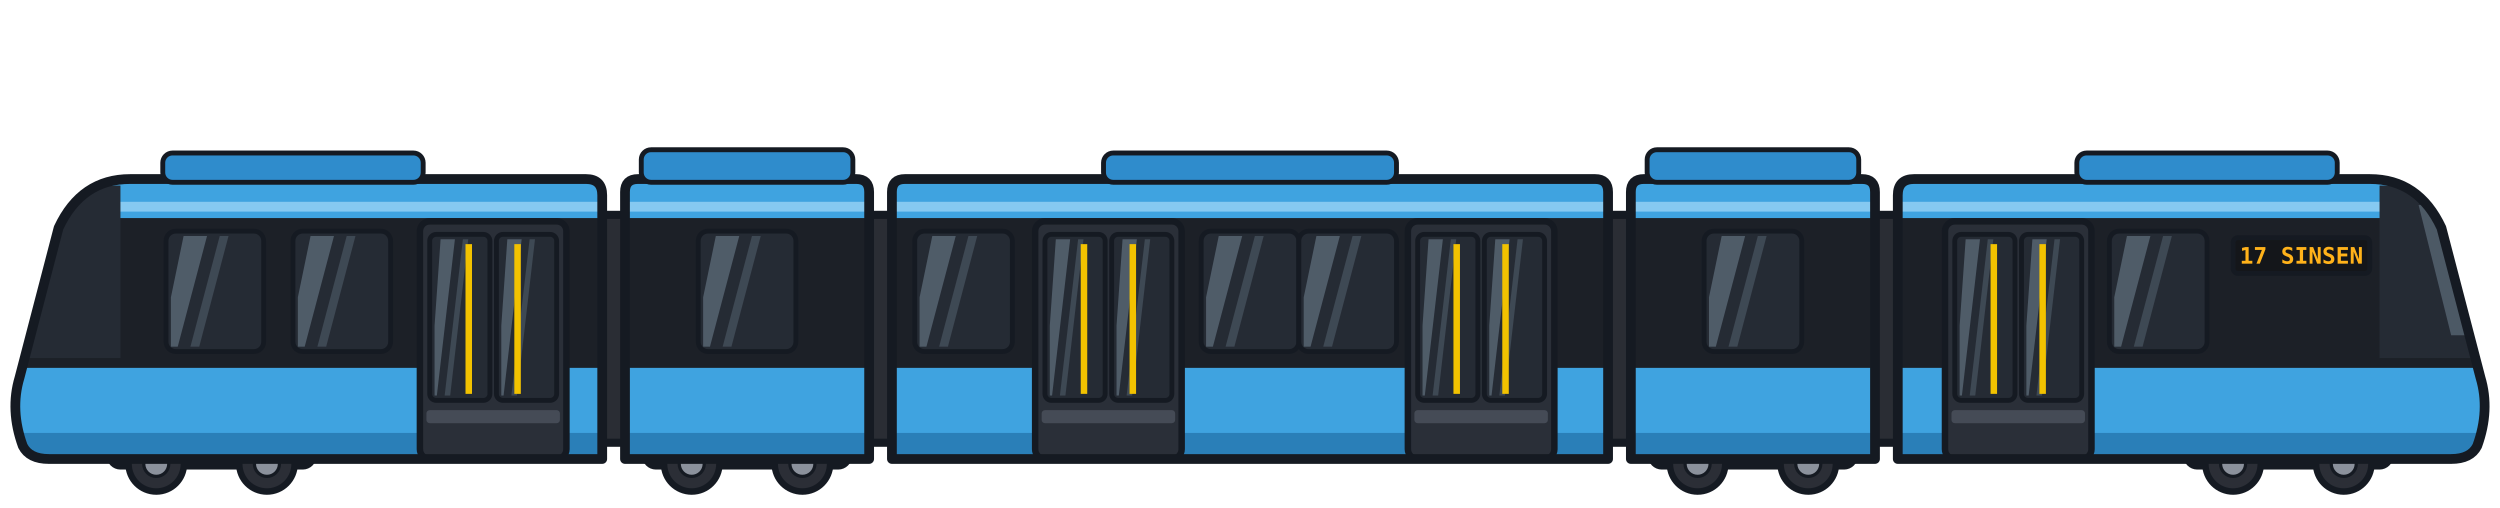
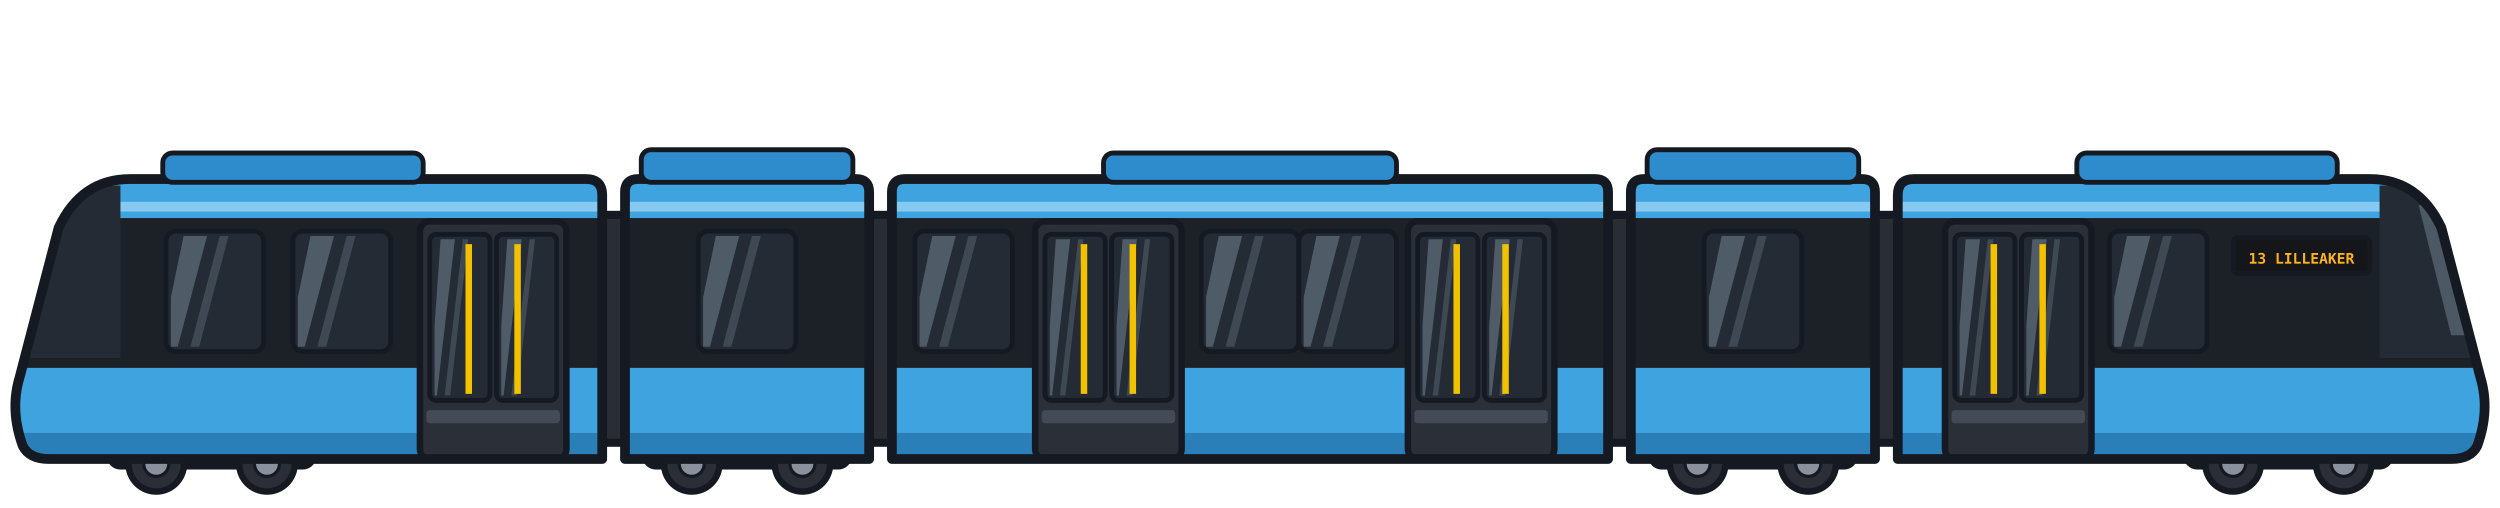
<svg xmlns="http://www.w3.org/2000/svg" viewBox="-10 -40 1536 312" width="1536" height="312">
  <defs>
    <clipPath id="c1">
      <path d="M350,70 L70,70 Q40,70 26,100 L2,192 Q-4,212 4,234 Q8,242 20,242 L360,242 L360,80 Q360,70 350,70 Z" />
    </clipPath>
    <clipPath id="c2">
      <path d="M382,70 L516,70 Q524,70 524,78 L524,242 L374,242 L374,78 Q374,70 382,70 Z" />
    </clipPath>
    <clipPath id="c3">
      <path d="M546,70 L970,70 Q978,70 978,78 L978,242 L538,242 L538,78 Q538,70 546,70 Z" />
    </clipPath>
    <clipPath id="c4">
      <path d="M1000,70 L1134,70 Q1142,70 1142,78 L1142,242 L992,242 L992,78 Q992,70 1000,70 Z" />
    </clipPath>
    <clipPath id="c5">
      <path d="M1166,70 L1446,70 Q1476,70 1490,100 L1514,192 Q1520,212 1512,234 Q1508,242 1496,242 L1156,242 L1156,80 Q1156,70 1166,70 Z" />
    </clipPath>
  </defs>
  <rect x="58.0" y="224.0" width="124.0" height="22.0" rx="6" fill="#30343d" stroke="#151a22" stroke-width="5" stroke-linejoin="round" />
  <circle cx="86" cy="245" r="17" fill="#2b2e36" stroke="#151a22" stroke-width="4" />
  <circle cx="86" cy="245" r="7.7" fill="#8b919c" stroke="#151a22" stroke-width="2" />
  <circle cx="154" cy="245" r="17" fill="#2b2e36" stroke="#151a22" stroke-width="4" />
  <circle cx="154" cy="245" r="7.7" fill="#8b919c" stroke="#151a22" stroke-width="2" />
  <rect x="387.0" y="224.0" width="124.0" height="22.0" rx="6" fill="#30343d" stroke="#151a22" stroke-width="5" stroke-linejoin="round" />
  <circle cx="415.0" cy="245" r="17" fill="#2b2e36" stroke="#151a22" stroke-width="4" />
  <circle cx="415.0" cy="245" r="7.7" fill="#8b919c" stroke="#151a22" stroke-width="2" />
  <circle cx="483.0" cy="245" r="17" fill="#2b2e36" stroke="#151a22" stroke-width="4" />
  <circle cx="483.0" cy="245" r="7.7" fill="#8b919c" stroke="#151a22" stroke-width="2" />
  <rect x="1005.0" y="224.0" width="124.0" height="22.0" rx="6" fill="#30343d" stroke="#151a22" stroke-width="5" stroke-linejoin="round" />
  <circle cx="1033.0" cy="245" r="17" fill="#2b2e36" stroke="#151a22" stroke-width="4" />
  <circle cx="1033.0" cy="245" r="7.7" fill="#8b919c" stroke="#151a22" stroke-width="2" />
  <circle cx="1101.0" cy="245" r="17" fill="#2b2e36" stroke="#151a22" stroke-width="4" />
  <circle cx="1101.0" cy="245" r="7.7" fill="#8b919c" stroke="#151a22" stroke-width="2" />
  <rect x="1334.0" y="224.0" width="124.0" height="22.0" rx="6" fill="#30343d" stroke="#151a22" stroke-width="5" stroke-linejoin="round" />
  <circle cx="1362" cy="245" r="17" fill="#2b2e36" stroke="#151a22" stroke-width="4" />
  <circle cx="1362" cy="245" r="7.7" fill="#8b919c" stroke="#151a22" stroke-width="2" />
  <circle cx="1430" cy="245" r="17" fill="#2b2e36" stroke="#151a22" stroke-width="4" />
  <circle cx="1430" cy="245" r="7.7" fill="#8b919c" stroke="#151a22" stroke-width="2" />
  <rect x="358.0" y="92.0" width="18.0" height="140.0" rx="3" fill="#2a2d34" stroke="#151a22" stroke-width="5" stroke-linejoin="round" />
  <rect x="522.0" y="92.0" width="18.0" height="140.0" rx="3" fill="#2a2d34" stroke="#151a22" stroke-width="5" stroke-linejoin="round" />
  <rect x="976.0" y="92.0" width="18.0" height="140.0" rx="3" fill="#2a2d34" stroke="#151a22" stroke-width="5" stroke-linejoin="round" />
  <rect x="1140.0" y="92.0" width="18.0" height="140.0" rx="3" fill="#2a2d34" stroke="#151a22" stroke-width="5" stroke-linejoin="round" />
  <path d="M350,70 L70,70 Q40,70 26,100 L2,192 Q-4,212 4,234 Q8,242 20,242 L360,242 L360,80 Q360,70 350,70 Z" fill="#3fa3e0" />
  <g clip-path="url(#c1)">
    <rect x="-20.0" y="84.0" width="400.0" height="6.0" rx="0" fill="#86c9f1" />
    <rect x="-20.0" y="94.0" width="400.0" height="92.0" rx="0" fill="#1c2027" />
    <rect x="-20.0" y="226.0" width="400.0" height="22.0" rx="0" fill="#2a7fb8" />
    <rect x="92.0" y="102.0" width="60.0" height="74.0" rx="6" fill="#252b34" stroke="#151a22" stroke-width="3" stroke-linejoin="round" />
    <path d="M102.8,105 L117.2,105 L99.2,173 L95.0,173 L95.0,142.7 Z" fill="#5d6c7a" opacity=".75" />
    <path d="M125.0,105 L130.4,105 L112.4,173 L107.0,173 Z" fill="#5d6c7a" opacity=".45" />
    <rect x="170.0" y="102.0" width="60.0" height="74.0" rx="6" fill="#252b34" stroke="#151a22" stroke-width="3" stroke-linejoin="round" />
    <path d="M180.8,105 L195.2,105 L177.2,173 L173.0,173 L173.0,142.7 Z" fill="#5d6c7a" opacity=".75" />
    <path d="M203.0,105 L208.4,105 L190.4,173 L185.0,173 Z" fill="#5d6c7a" opacity=".45" />
    <rect x="248.0" y="96.0" width="90.0" height="146.0" rx="6" fill="#2a2f38" stroke="#151a22" stroke-width="4" stroke-linejoin="round" />
    <rect x="254.0" y="104.0" width="37.0" height="102.0" rx="4" fill="#252b34" stroke="#151a22" stroke-width="3" stroke-linejoin="round" />
    <path d="M260.7,107 L269.5,107 L258.4,203 L257.0,203 L257.0,160.1 Z" fill="#5d6c7a" opacity=".75" />
    <path d="M274.4,107 L277.7,107 L266.6,203 L263.2,203 Z" fill="#5d6c7a" opacity=".45" />
    <rect x="295.0" y="104.0" width="37.0" height="102.0" rx="4" fill="#252b34" stroke="#151a22" stroke-width="3" stroke-linejoin="round" />
    <path d="M301.7,107 L310.5,107 L299.4,203 L298.0,203 L298.0,160.1 Z" fill="#5d6c7a" opacity=".75" />
    <path d="M315.4,107 L318.7,107 L307.6,203 L304.2,203 Z" fill="#5d6c7a" opacity=".45" />
    <line x1="278" y1="110" x2="278" y2="202" stroke="#f2c200" stroke-width="4" />
    <line x1="308" y1="110" x2="308" y2="202" stroke="#f2c200" stroke-width="4" />
    <rect x="252.0" y="212.0" width="82.0" height="8.0" rx="2" fill="#454b56" />
    <path d="M64,74 L30,74 L-2,180 L64,180 Z" fill="#252b34" />
  </g>
  <path d="M350,70 L70,70 Q40,70 26,100 L2,192 Q-4,212 4,234 Q8,242 20,242 L360,242 L360,80 Q360,70 350,70 Z" fill="none" stroke="#151a22" stroke-width="6" stroke-linejoin="round" />
  <path d="M382,70 L516,70 Q524,70 524,78 L524,242 L374,242 L374,78 Q374,70 382,70 Z" fill="#3fa3e0" />
  <g clip-path="url(#c2)">
    <rect x="354.0" y="84.0" width="190.0" height="6.0" rx="0" fill="#86c9f1" />
    <rect x="354.0" y="94.0" width="190.0" height="92.0" rx="0" fill="#1c2027" />
    <rect x="354.0" y="226.0" width="190.0" height="22.0" rx="0" fill="#2a7fb8" />
    <rect x="419.0" y="102.0" width="60.0" height="74.0" rx="6" fill="#252b34" stroke="#151a22" stroke-width="3" stroke-linejoin="round" />
    <path d="M429.8,105 L444.2,105 L426.2,173 L422.0,173 L422.0,142.7 Z" fill="#5d6c7a" opacity=".75" />
    <path d="M452.0,105 L457.4,105 L439.4,173 L434.0,173 Z" fill="#5d6c7a" opacity=".45" />
  </g>
  <path d="M382,70 L516,70 Q524,70 524,78 L524,242 L374,242 L374,78 Q374,70 382,70 Z" fill="none" stroke="#151a22" stroke-width="6" stroke-linejoin="round" />
  <path d="M546,70 L970,70 Q978,70 978,78 L978,242 L538,242 L538,78 Q538,70 546,70 Z" fill="#3fa3e0" />
  <g clip-path="url(#c3)">
    <rect x="518.0" y="84.0" width="480.0" height="6.0" rx="0" fill="#86c9f1" />
    <rect x="518.0" y="94.0" width="480.0" height="92.0" rx="0" fill="#1c2027" />
    <rect x="518.0" y="226.0" width="480.0" height="22.0" rx="0" fill="#2a7fb8" />
    <rect x="552.0" y="102.0" width="60.0" height="74.0" rx="6" fill="#252b34" stroke="#151a22" stroke-width="3" stroke-linejoin="round" />
    <path d="M562.8,105 L577.2,105 L559.2,173 L555.0,173 L555.0,142.7 Z" fill="#5d6c7a" opacity=".75" />
    <path d="M585.0,105 L590.4,105 L572.4,173 L567.0,173 Z" fill="#5d6c7a" opacity=".45" />
    <rect x="728.0" y="102.0" width="60.0" height="74.0" rx="6" fill="#252b34" stroke="#151a22" stroke-width="3" stroke-linejoin="round" />
    <path d="M738.8,105 L753.2,105 L735.2,173 L731.0,173 L731.0,142.7 Z" fill="#5d6c7a" opacity=".75" />
    <path d="M761.0,105 L766.4,105 L748.4,173 L743.0,173 Z" fill="#5d6c7a" opacity=".45" />
    <rect x="788.0" y="102.0" width="60.0" height="74.0" rx="6" fill="#252b34" stroke="#151a22" stroke-width="3" stroke-linejoin="round" />
    <path d="M798.8,105 L813.2,105 L795.2,173 L791.0,173 L791.0,142.7 Z" fill="#5d6c7a" opacity=".75" />
    <path d="M821.0,105 L826.4,105 L808.4,173 L803.0,173 Z" fill="#5d6c7a" opacity=".45" />
    <rect x="626.0" y="96.0" width="90.0" height="146.0" rx="6" fill="#2a2f38" stroke="#151a22" stroke-width="4" stroke-linejoin="round" />
    <rect x="632.0" y="104.0" width="37.0" height="102.0" rx="4" fill="#252b34" stroke="#151a22" stroke-width="3" stroke-linejoin="round" />
    <path d="M638.7,107 L647.5,107 L636.4,203 L635.0,203 L635.0,160.1 Z" fill="#5d6c7a" opacity=".75" />
    <path d="M652.4,107 L655.7,107 L644.6,203 L641.2,203 Z" fill="#5d6c7a" opacity=".45" />
    <rect x="673.0" y="104.0" width="37.0" height="102.0" rx="4" fill="#252b34" stroke="#151a22" stroke-width="3" stroke-linejoin="round" />
    <path d="M679.7,107 L688.5,107 L677.4,203 L676.0,203 L676.0,160.1 Z" fill="#5d6c7a" opacity=".75" />
    <path d="M693.4,107 L696.7,107 L685.6,203 L682.2,203 Z" fill="#5d6c7a" opacity=".45" />
    <line x1="656" y1="110" x2="656" y2="202" stroke="#f2c200" stroke-width="4" />
    <line x1="686" y1="110" x2="686" y2="202" stroke="#f2c200" stroke-width="4" />
    <rect x="630.0" y="212.0" width="82.0" height="8.0" rx="2" fill="#454b56" />
    <rect x="855.0" y="96.0" width="90.0" height="146.0" rx="6" fill="#2a2f38" stroke="#151a22" stroke-width="4" stroke-linejoin="round" />
    <rect x="861.0" y="104.0" width="37.0" height="102.0" rx="4" fill="#252b34" stroke="#151a22" stroke-width="3" stroke-linejoin="round" />
    <path d="M867.7,107 L876.5,107 L865.4,203 L864.0,203 L864.0,160.1 Z" fill="#5d6c7a" opacity=".75" />
    <path d="M881.4,107 L884.7,107 L873.6,203 L870.2,203 Z" fill="#5d6c7a" opacity=".45" />
    <rect x="902.0" y="104.0" width="37.0" height="102.0" rx="4" fill="#252b34" stroke="#151a22" stroke-width="3" stroke-linejoin="round" />
    <path d="M908.7,107 L917.5,107 L906.4,203 L905.0,203 L905.0,160.1 Z" fill="#5d6c7a" opacity=".75" />
    <path d="M922.4,107 L925.7,107 L914.6,203 L911.2,203 Z" fill="#5d6c7a" opacity=".45" />
    <line x1="885" y1="110" x2="885" y2="202" stroke="#f2c200" stroke-width="4" />
    <line x1="915" y1="110" x2="915" y2="202" stroke="#f2c200" stroke-width="4" />
    <rect x="859.0" y="212.0" width="82.0" height="8.0" rx="2" fill="#454b56" />
  </g>
  <path d="M546,70 L970,70 Q978,70 978,78 L978,242 L538,242 L538,78 Q538,70 546,70 Z" fill="none" stroke="#151a22" stroke-width="6" stroke-linejoin="round" />
  <path d="M1000,70 L1134,70 Q1142,70 1142,78 L1142,242 L992,242 L992,78 Q992,70 1000,70 Z" fill="#3fa3e0" />
  <g clip-path="url(#c4)">
    <rect x="972.0" y="84.0" width="190.0" height="6.0" rx="0" fill="#86c9f1" />
    <rect x="972.0" y="94.0" width="190.0" height="92.0" rx="0" fill="#1c2027" />
    <rect x="972.0" y="226.0" width="190.0" height="22.0" rx="0" fill="#2a7fb8" />
    <rect x="1037.0" y="102.0" width="60.0" height="74.0" rx="6" fill="#252b34" stroke="#151a22" stroke-width="3" stroke-linejoin="round" />
    <path d="M1047.8,105 L1062.2,105 L1044.2,173 L1040.0,173 L1040.0,142.7 Z" fill="#5d6c7a" opacity=".75" />
    <path d="M1070.0,105 L1075.4,105 L1057.4,173 L1052.0,173 Z" fill="#5d6c7a" opacity=".45" />
  </g>
  <path d="M1000,70 L1134,70 Q1142,70 1142,78 L1142,242 L992,242 L992,78 Q992,70 1000,70 Z" fill="none" stroke="#151a22" stroke-width="6" stroke-linejoin="round" />
  <path d="M1166,70 L1446,70 Q1476,70 1490,100 L1514,192 Q1520,212 1512,234 Q1508,242 1496,242 L1156,242 L1156,80 Q1156,70 1166,70 Z" fill="#3fa3e0" />
  <g clip-path="url(#c5)">
    <rect x="1136.0" y="84.0" width="400.0" height="6.0" rx="0" fill="#86c9f1" />
    <rect x="1136.0" y="94.0" width="400.0" height="92.0" rx="0" fill="#1c2027" />
    <rect x="1136.0" y="226.0" width="400.0" height="22.0" rx="0" fill="#2a7fb8" />
    <rect x="1286.0" y="102.0" width="60.0" height="74.0" rx="6" fill="#252b34" stroke="#151a22" stroke-width="3" stroke-linejoin="round" />
    <path d="M1296.8,105 L1311.2,105 L1293.2,173 L1289.0,173 L1289.0,142.7 Z" fill="#5d6c7a" opacity=".75" />
    <path d="M1319.0,105 L1324.4,105 L1306.4,173 L1301.0,173 Z" fill="#5d6c7a" opacity=".45" />
    <rect x="1185.0" y="96.0" width="90.0" height="146.0" rx="6" fill="#2a2f38" stroke="#151a22" stroke-width="4" stroke-linejoin="round" />
    <rect x="1191.0" y="104.0" width="37.0" height="102.0" rx="4" fill="#252b34" stroke="#151a22" stroke-width="3" stroke-linejoin="round" />
    <path d="M1197.7,107 L1206.5,107 L1195.4,203 L1194.0,203 L1194.0,160.1 Z" fill="#5d6c7a" opacity=".75" />
    <path d="M1211.3,107 L1214.7,107 L1203.6,203 L1200.2,203 Z" fill="#5d6c7a" opacity=".45" />
    <rect x="1232.0" y="104.0" width="37.0" height="102.0" rx="4" fill="#252b34" stroke="#151a22" stroke-width="3" stroke-linejoin="round" />
    <path d="M1238.7,107 L1247.5,107 L1236.4,203 L1235.0,203 L1235.0,160.1 Z" fill="#5d6c7a" opacity=".75" />
    <path d="M1252.3,107 L1255.7,107 L1244.6,203 L1241.2,203 Z" fill="#5d6c7a" opacity=".45" />
    <line x1="1215" y1="110" x2="1215" y2="202" stroke="#f2c200" stroke-width="4" />
    <line x1="1245" y1="110" x2="1245" y2="202" stroke="#f2c200" stroke-width="4" />
    <rect x="1189.0" y="212.0" width="82.0" height="8.0" rx="2" fill="#454b56" />
    <path d="M1452,74 L1486,74 L1518,180 L1452,180 Z" fill="#252b34" />
    <path d="M1476,86 L1486,86 L1506,166 L1496,166 Z" fill="#5d6c7a" opacity=".7" />
  </g>
  <path d="M1166,70 L1446,70 Q1476,70 1490,100 L1514,192 Q1520,212 1512,234 Q1508,242 1496,242 L1156,242 L1156,80 Q1156,70 1166,70 Z" fill="none" stroke="#151a22" stroke-width="6" stroke-linejoin="round" />
  <rect x="90.0" y="54.0" width="160.0" height="18.0" rx="6" fill="#2f8ccc" stroke="#151a22" stroke-width="3" stroke-linejoin="round" />
  <rect x="384.0" y="52.0" width="130.0" height="20.0" rx="6" fill="#2f8ccc" stroke="#151a22" stroke-width="3" stroke-linejoin="round" />
  <rect x="1002.0" y="52.0" width="130.0" height="20.0" rx="6" fill="#2f8ccc" stroke="#151a22" stroke-width="3" stroke-linejoin="round" />
  <rect x="1266.0" y="54.0" width="160.0" height="18.0" rx="6" fill="#2f8ccc" stroke="#151a22" stroke-width="3" stroke-linejoin="round" />
  <rect x="668.0" y="54.0" width="180.0" height="18.0" rx="6" fill="#2f8ccc" stroke="#151a22" stroke-width="3" stroke-linejoin="round" />
  <rect x="1362.0" y="106.0" width="84.0" height="22.0" rx="3" fill="#14161a" stroke="#151a22" stroke-width="3" stroke-linejoin="round" />
-   <text x="1404" y="122" font-family="monospace" font-weight="700" font-size="14" fill="#ffb21a" text-anchor="middle">17 SINSEN</text>
+   <text x="1404" y="122" font-family="Menlo,monospace" font-weight="700" font-size="9" fill="#ffb21a" text-anchor="middle">13 LILLEAKER</text>
</svg>
